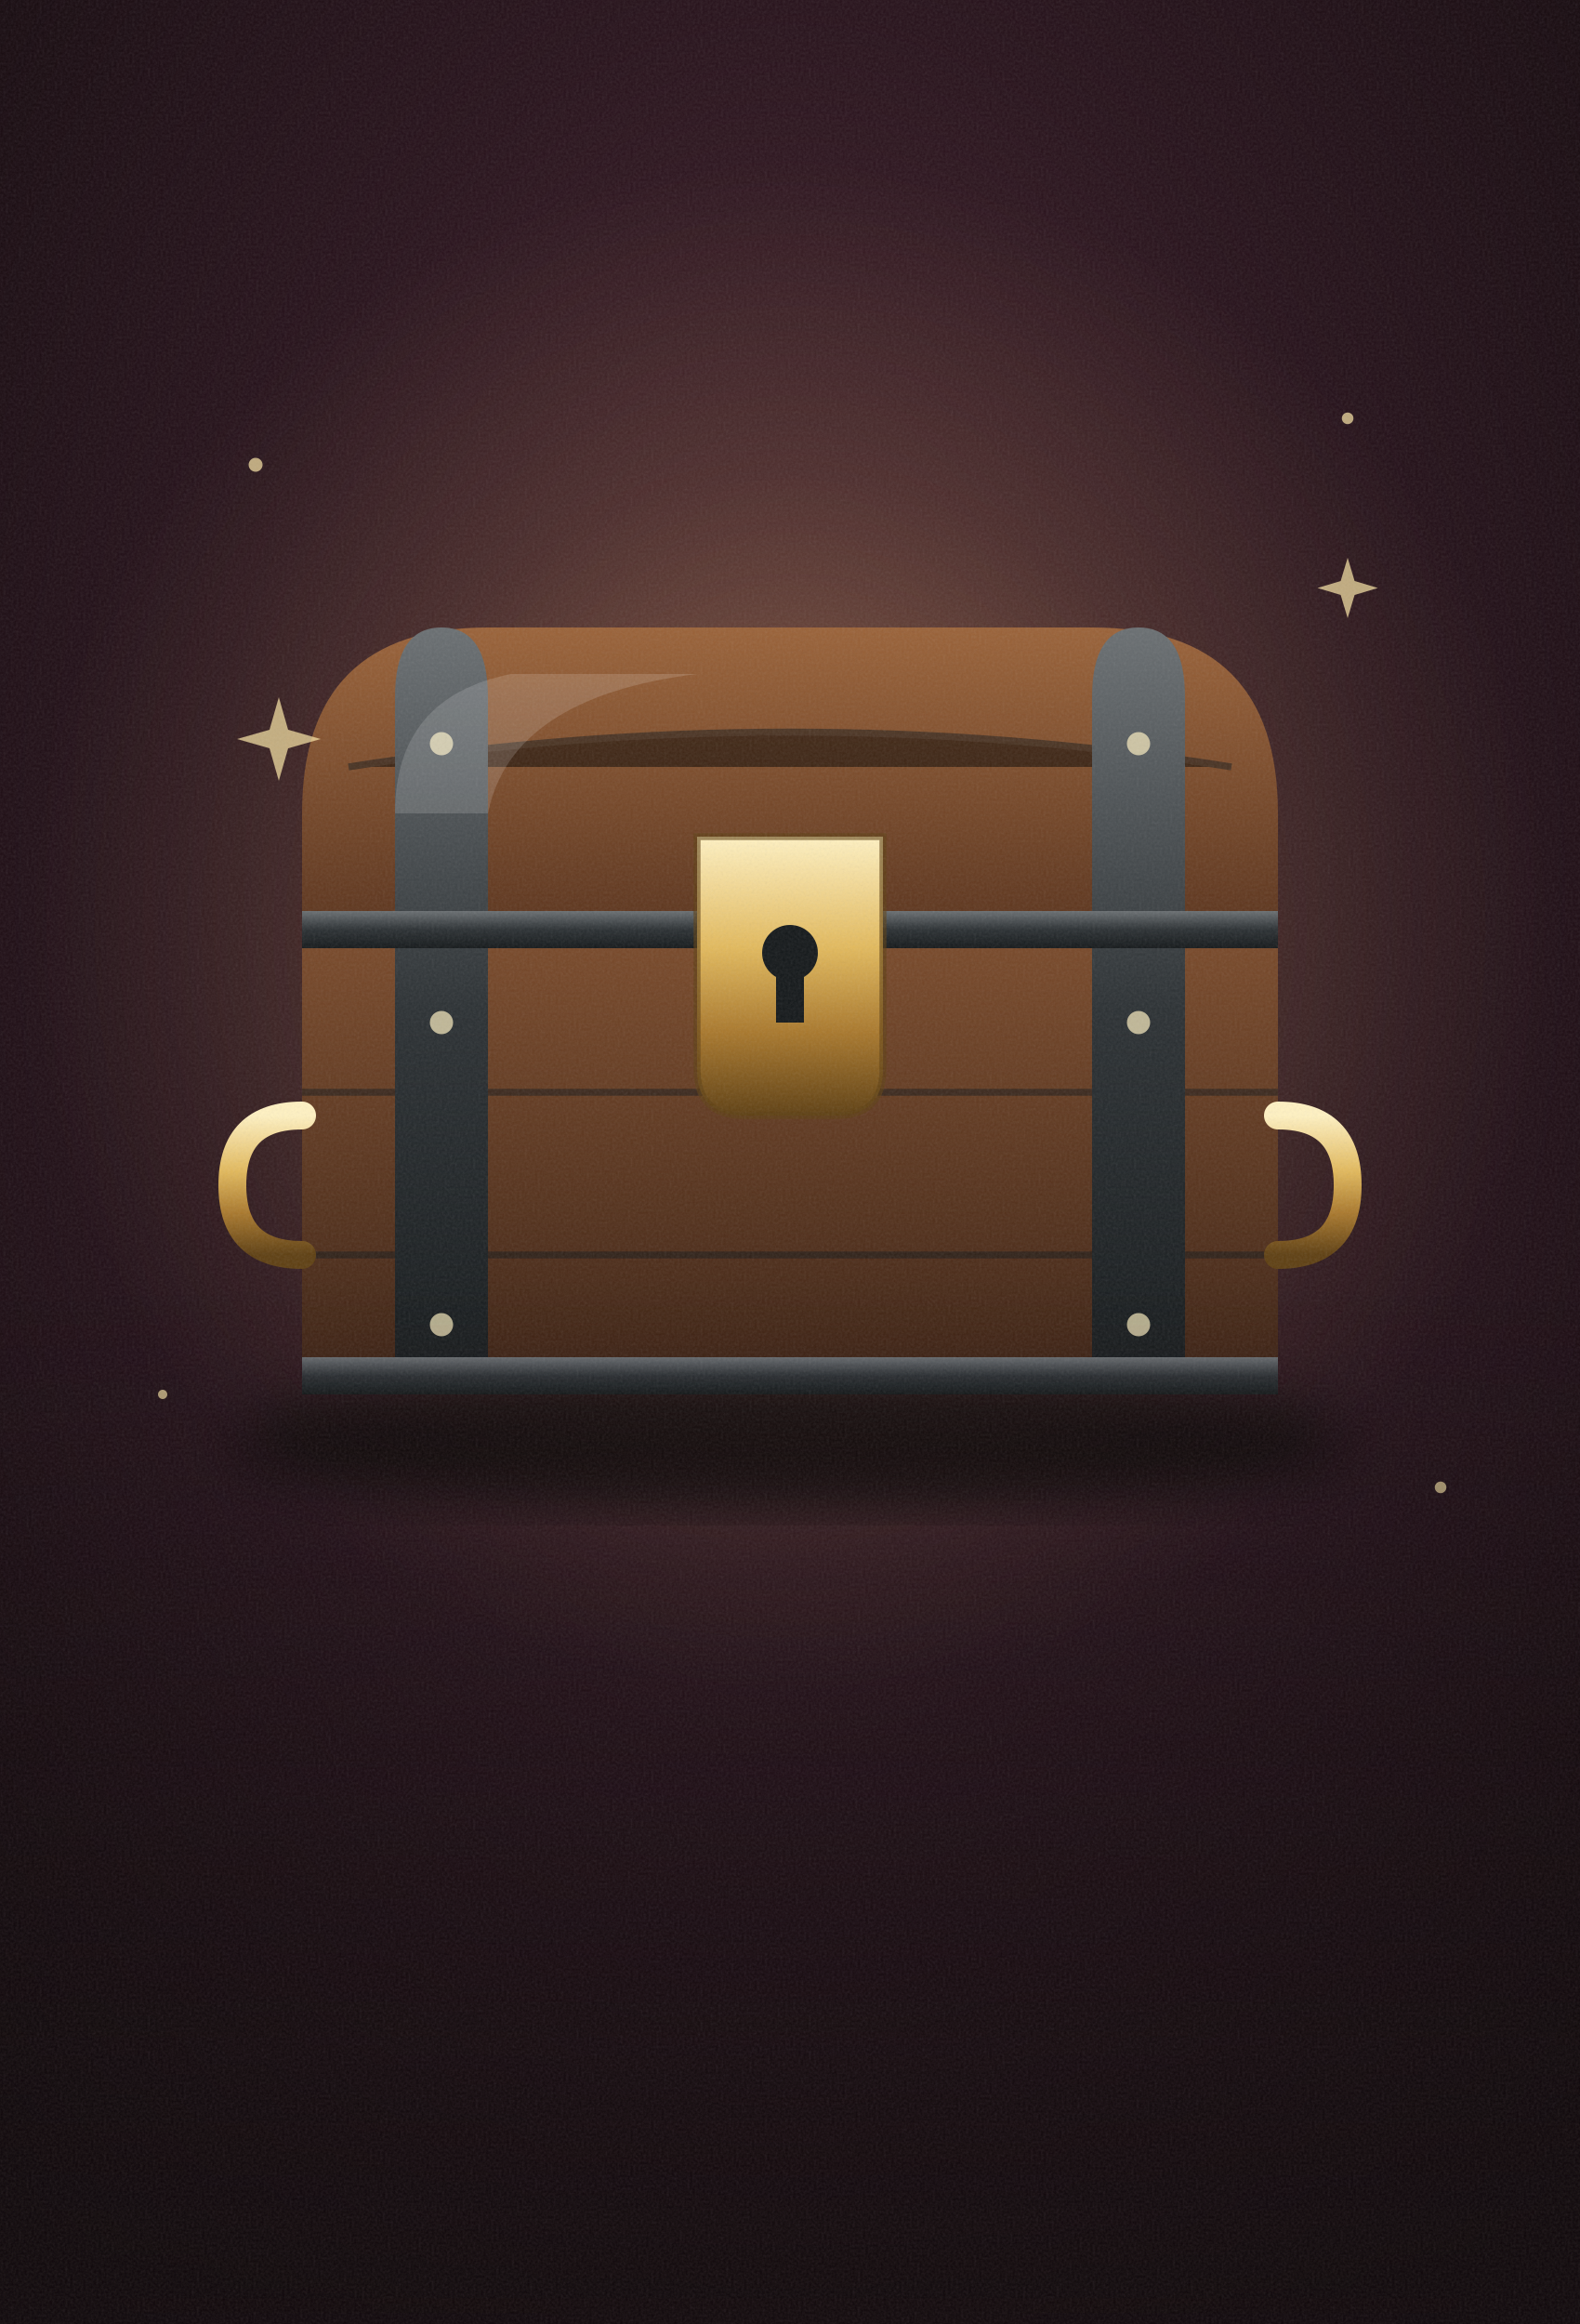
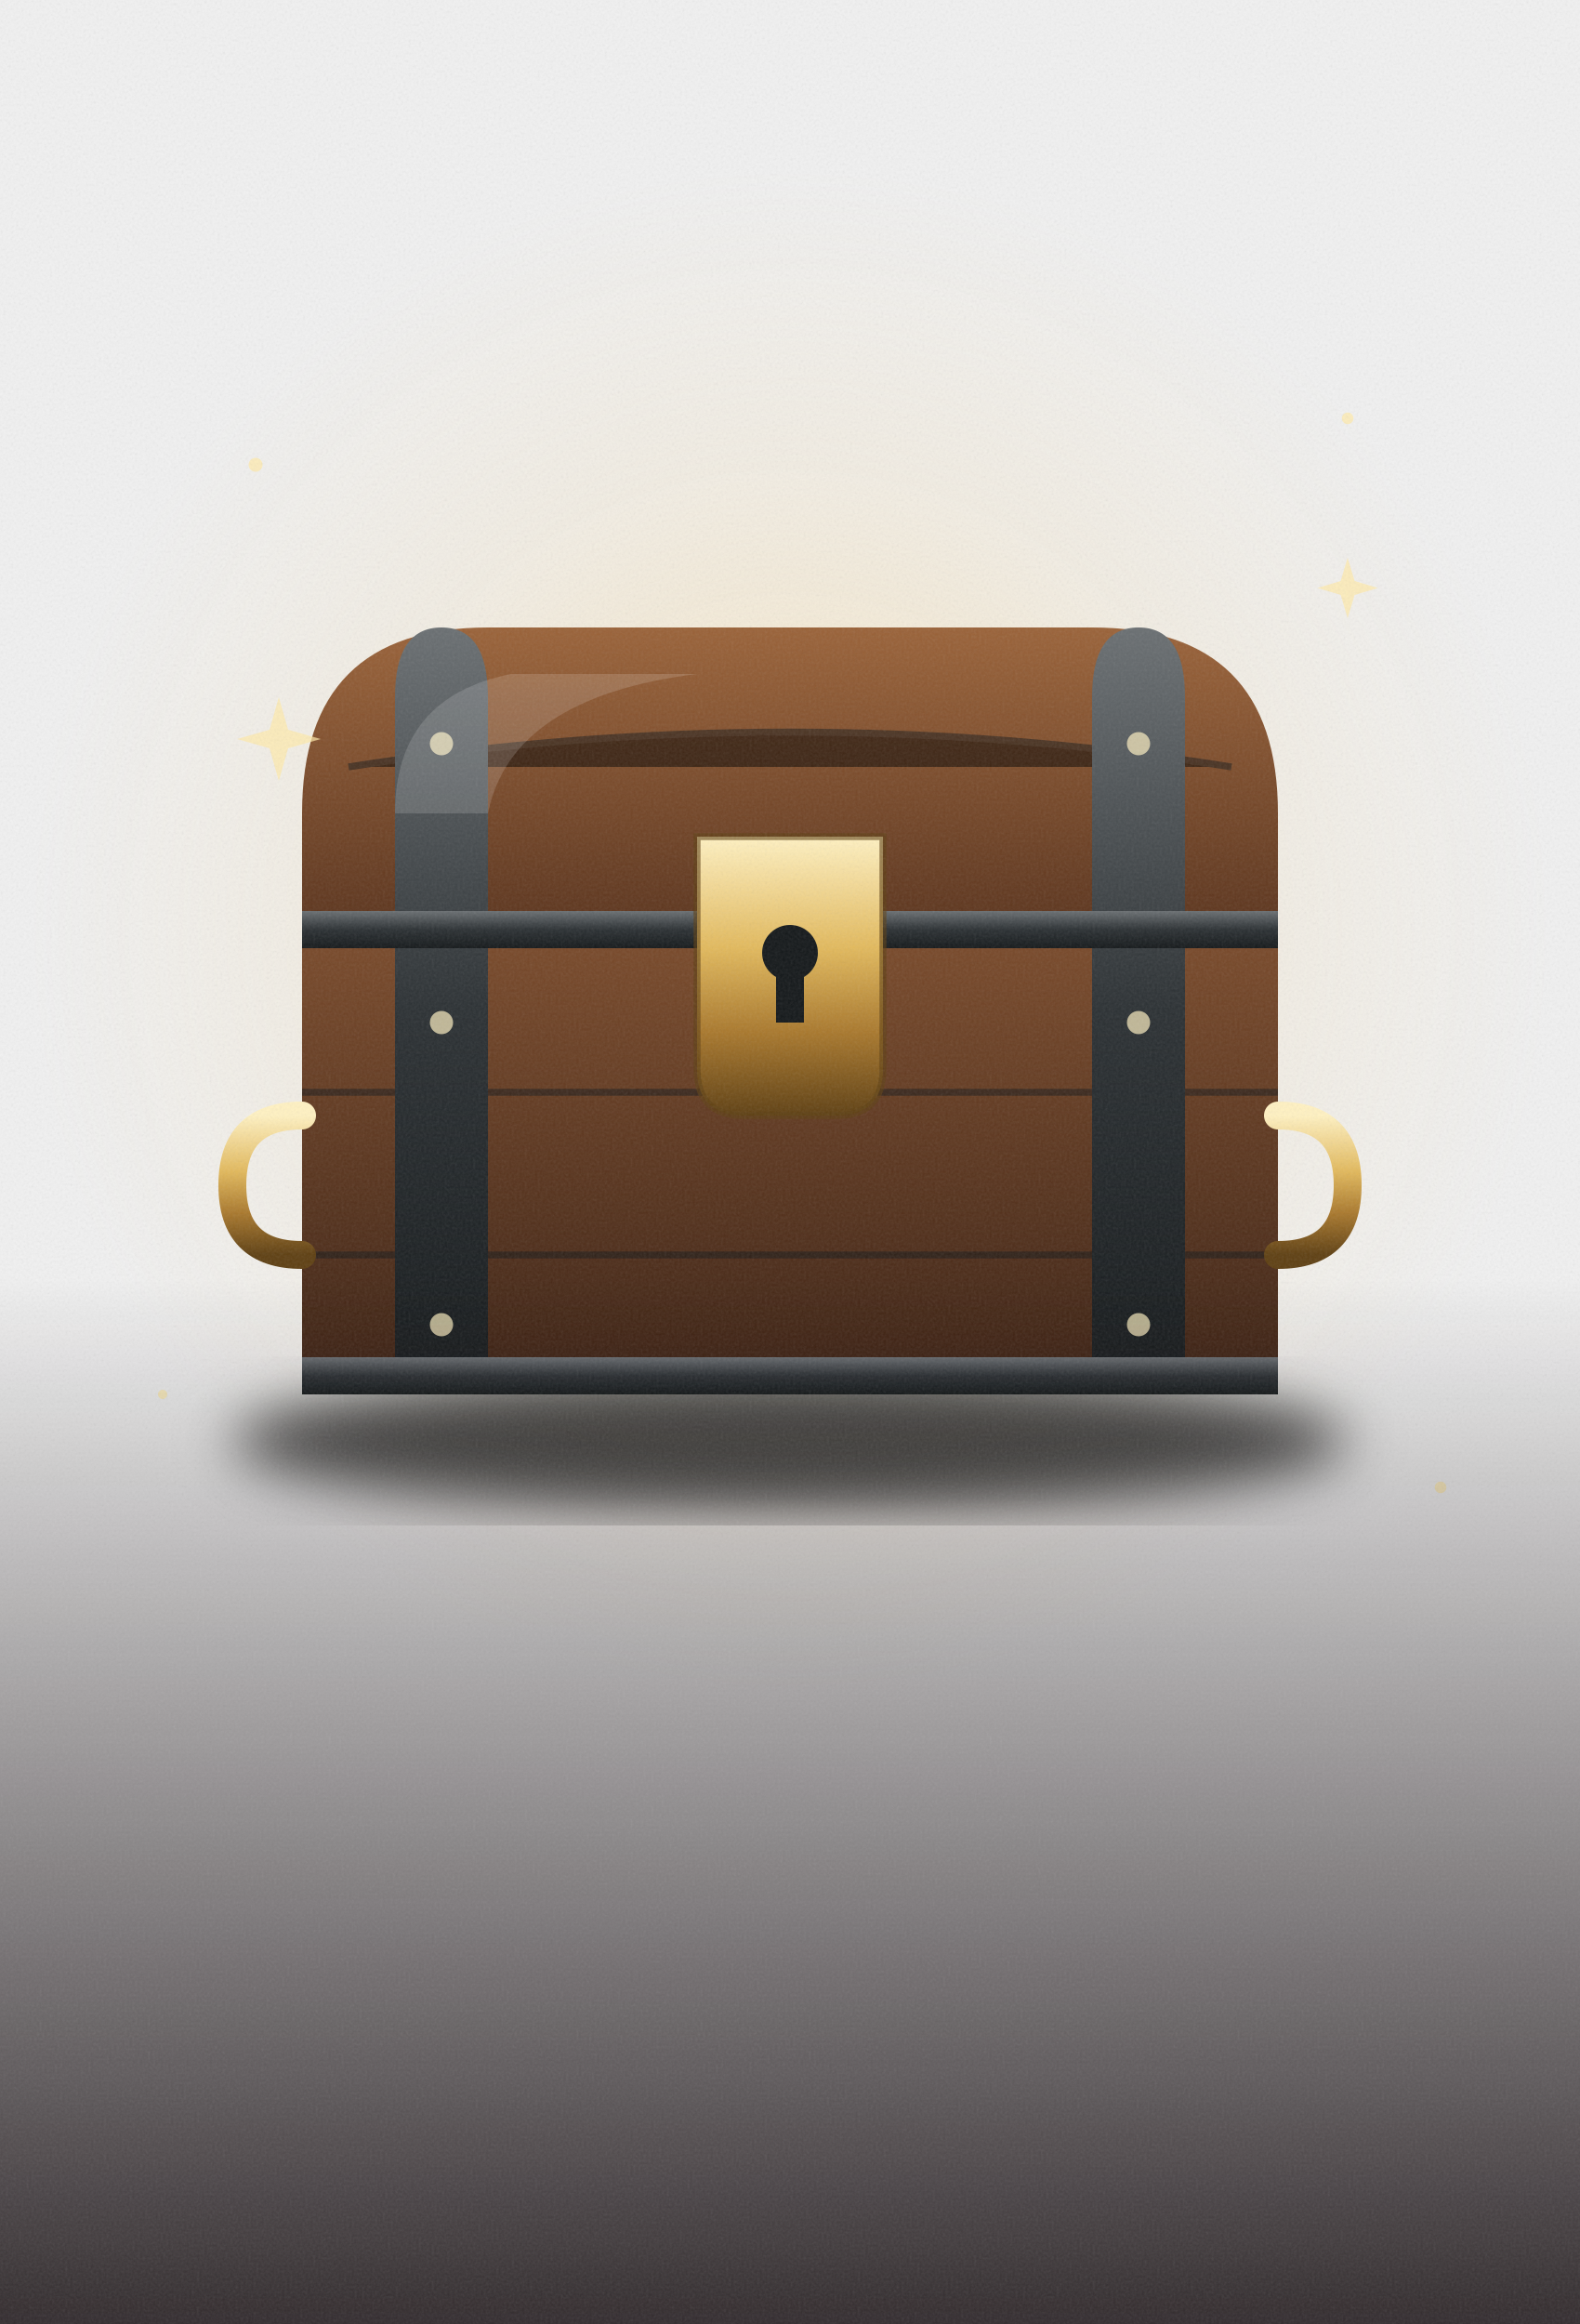
<svg xmlns="http://www.w3.org/2000/svg" viewBox="0 0 680 1000">
  <defs>
    <radialGradient id="ciel" cx="50%" cy="38%" r="75%">
      <stop offset="0" stop-color="#4a2430" />
      <stop offset="0.5" stop-color="#26111a" />
      <stop offset="1" stop-color="#0e0609" />
    </radialGradient>
    <radialGradient id="halo" cx="50%" cy="50%" r="50%">
      <stop offset="0" stop-color="#ffcf6a" stop-opacity="0.35" />
      <stop offset="0.6" stop-color="#ffcf6a" stop-opacity="0.1" />
      <stop offset="1" stop-color="#ffcf6a" stop-opacity="0" />
    </radialGradient>
    <linearGradient id="or" x1="0" y1="0" x2="0" y2="1">
      <stop offset="0" stop-color="#fff1c2" />
      <stop offset="0.4" stop-color="#e2b95c" />
      <stop offset="0.7" stop-color="#a9782c" />
      <stop offset="1" stop-color="#5e3f12" />
    </linearGradient>
    <linearGradient id="bois" x1="0" y1="0" x2="0" y2="1">
      <stop offset="0" stop-color="#7a4a2a" />
      <stop offset="1" stop-color="#3a2012" />
    </linearGradient>
    <linearGradient id="couvercle" x1="0" y1="0" x2="0" y2="1">
      <stop offset="0" stop-color="#9a6238" />
      <stop offset="1" stop-color="#5a331c" />
    </linearGradient>
    <linearGradient id="fer" x1="0" y1="0" x2="0" y2="1">
      <stop offset="0" stop-color="#6a6f72" />
      <stop offset="0.5" stop-color="#2b3033" />
      <stop offset="1" stop-color="#14181a" />
    </linearGradient>
    <linearGradient id="voile" x1="0" y1="0" x2="0" y2="1">
      <stop offset="0.55" stop-color="#0e0609" stop-opacity="0" />
      <stop offset="1" stop-color="#0e0609" stop-opacity="0.85" />
    </linearGradient>
    <filter id="grain" x="0" y="0" width="100%" height="100%">
      <feTurbulence type="fractalNoise" baseFrequency="0.9" numOctaves="2" seed="67" />
      <feColorMatrix type="saturate" values="0" />
      <feComponentTransfer>
        <feFuncA type="linear" slope="0.12" />
      </feComponentTransfer>
    </filter>
    <filter id="flou">
      <feGaussianBlur stdDeviation="12" />
    </filter>
  </defs>
-   <rect width="680" height="1000" fill="url(#ciel)" />
  <circle cx="340" cy="400" r="330" fill="url(#halo)" />
  <ellipse cx="340" cy="620" rx="240" ry="30" fill="#050203" opacity="0.7" filter="url(#flou)" />
  <rect x="130" y="400" width="420" height="200" rx="8" fill="url(#bois)" />
  <path d="M130 400 L130 350 Q130 270 210 270 L470 270 Q550 270 550 350 L550 400 Z" fill="url(#couvercle)" />
  <path d="M130 400 L550 400" stroke="#14181a" stroke-width="6" />
  <g stroke="#14181a" stroke-width="3" opacity="0.5">
    <line x1="130" y1="470" x2="550" y2="470" />
    <line x1="130" y1="540" x2="550" y2="540" />
    <path d="M150 330 Q340 300 530 330" />
  </g>
  <g fill="url(#fer)">
    <path d="M190 270 Q170 270 170 300 L170 600 L210 600 L210 300 Q210 270 190 270 Z" />
    <path d="M490 270 Q470 270 470 300 L470 600 L510 600 L510 300 Q510 270 490 270 Z" />
    <rect x="130" y="392" width="420" height="16" />
    <rect x="130" y="584" width="420" height="16" />
  </g>
  <g fill="#fff1c2" opacity="0.7">
    <circle cx="190" cy="320" r="5" />
    <circle cx="190" cy="440" r="5" />
    <circle cx="190" cy="570" r="5" />
    <circle cx="490" cy="320" r="5" />
    <circle cx="490" cy="440" r="5" />
    <circle cx="490" cy="570" r="5" />
  </g>
  <path d="M300 360 L380 360 L380 460 Q380 480 360 480 L320 480 Q300 480 300 460 Z" fill="url(#or)" />
  <path d="M300 360 L380 360 L380 460 Q380 480 360 480 L320 480 Q300 480 300 460 Z" fill="none" stroke="#5e3f12" stroke-width="3" opacity="0.6" />
  <circle cx="340" cy="410" r="12" fill="#14181a" />
  <rect x="334" y="410" width="12" height="30" fill="#14181a" />
  <path d="M130 480 Q100 480 100 510 Q100 540 130 540" fill="none" stroke="url(#or)" stroke-width="12" stroke-linecap="round" />
  <path d="M550 480 Q580 480 580 510 Q580 540 550 540" fill="none" stroke="url(#or)" stroke-width="12" stroke-linecap="round" />
  <path d="M170 350 Q170 300 220 290 L300 290 Q220 300 210 350 Z" fill="#ffffff" opacity="0.15" />
  <g fill="#ffe9a8" opacity="0.7">
    <circle cx="110" cy="200" r="3" />
    <circle cx="580" cy="180" r="2.5" />
    <circle cx="70" cy="600" r="2" />
    <circle cx="620" cy="640" r="2.5" />
    <path d="M120 300 L124 314 L138 318 L124 322 L120 336 L116 322 L102 318 L116 314 Z" />
    <path d="M580 240 L583 250 L593 253 L583 256 L580 266 L577 256 L567 253 L577 250 Z" />
  </g>
  <rect width="680" height="1000" fill="url(#voile)" />
  <rect width="680" height="1000" filter="url(#grain)" />
</svg>
